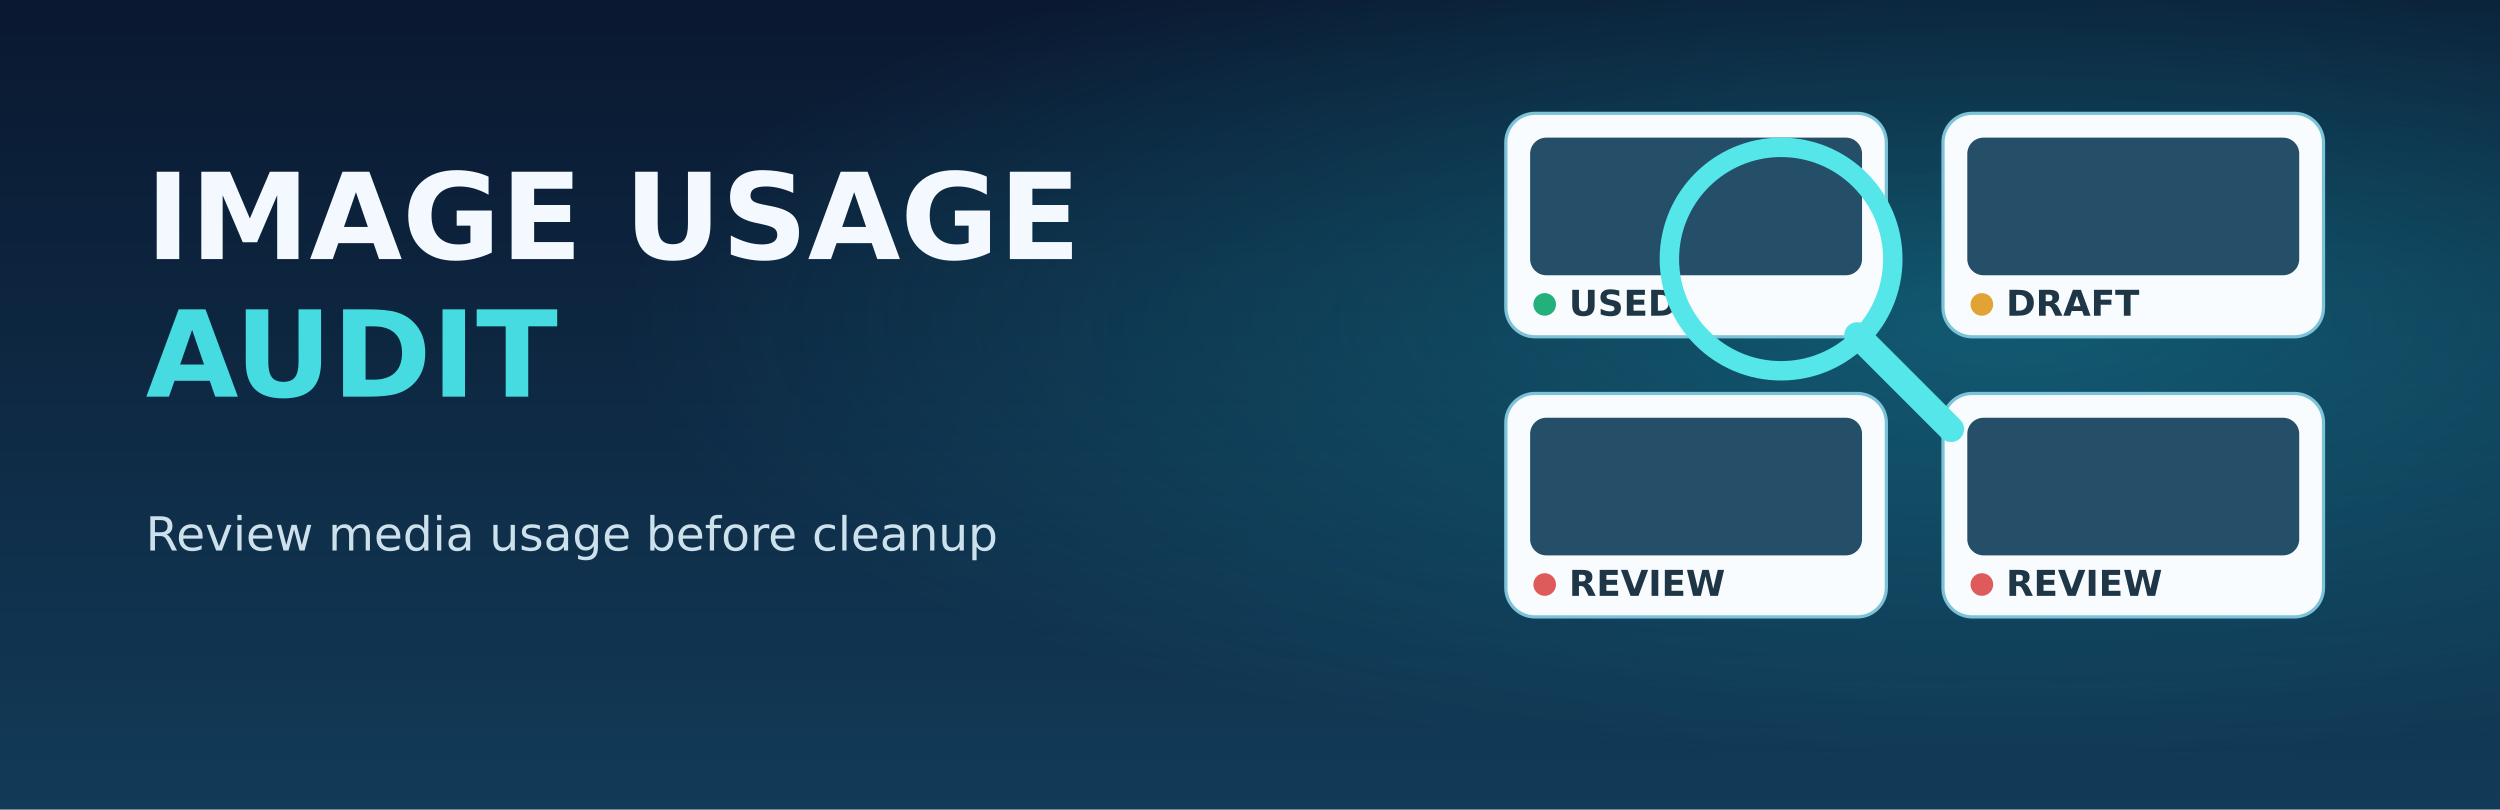
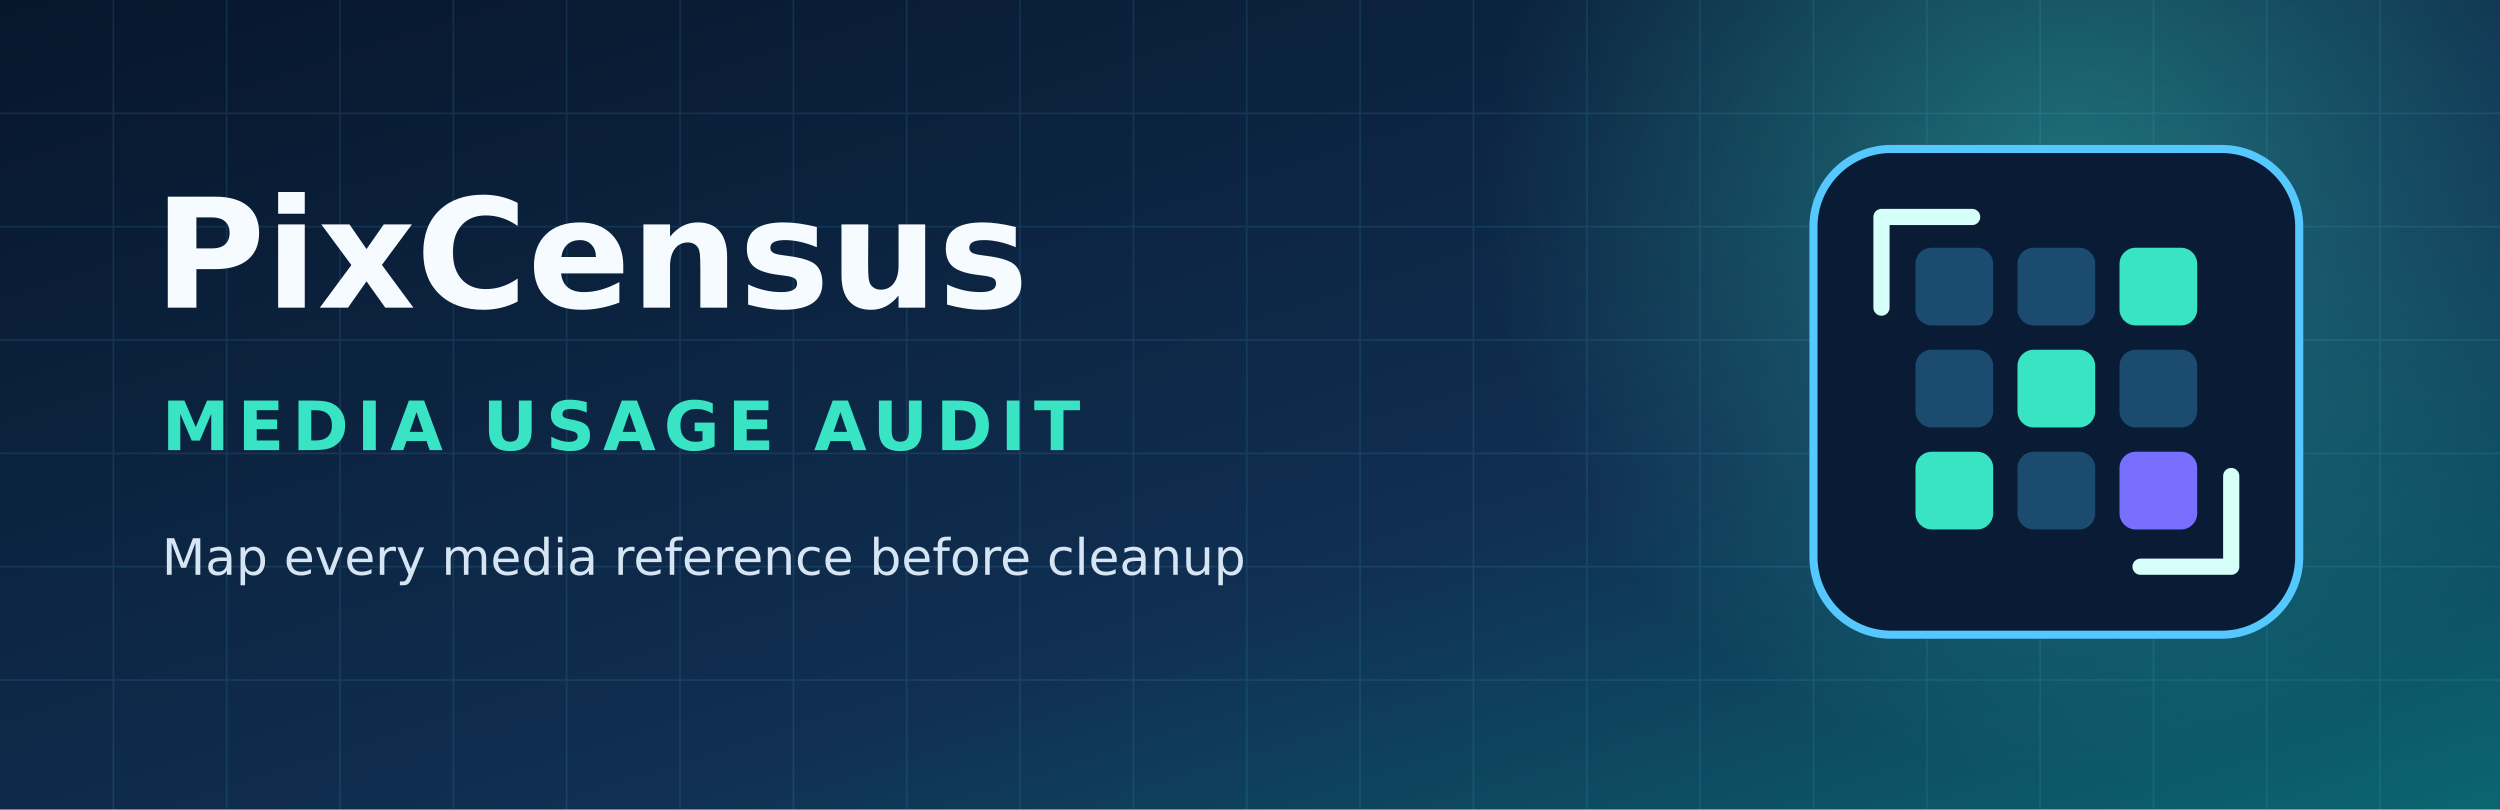
<svg xmlns="http://www.w3.org/2000/svg" viewBox="0 0 1544 500" role="img" aria-labelledby="title desc">
  <defs>
-     <linearGradient id="bg" x1="0" y1="0" x2="0" y2="1">
-       <stop offset="0" stop-color="#0a1830" />
-       <stop offset="1" stop-color="#123b58" />
+     <linearGradient id="bg" x1="0" y1="0" x2="1" y2="1">
+       <stop stop-color="#07162b" />
+       <stop offset=".62" stop-color="#102f52" />
+       <stop offset="1" stop-color="#0b6670" />
    </linearGradient>
-     <radialGradient id="glow" cx="80%" cy="40%" r="55%">
-       <stop offset="0" stop-color="#19becf" stop-opacity=".34" />
-       <stop offset="1" stop-color="#19becf" stop-opacity="0" />
+     <radialGradient id="glow">
+       <stop stop-color="#38e4c4" stop-opacity=".38" />
+       <stop offset="1" stop-color="#38e4c4" stop-opacity="0" />
    </radialGradient>
  </defs>
  <rect width="1544" height="500" fill="url(#bg)" />
-   <rect width="1544" height="500" fill="url(#glow)" />
-   <g fill="#f4f9ff" font-family="DejaVu Sans, Arial, sans-serif" font-weight="700">
-     <text x="90" y="160" font-size="74">IMAGE USAGE</text>
-     <text x="90" y="245" font-size="74" fill="#45dbe0">AUDIT</text>
+   <circle cx="1280" cy="120" r="360" fill="url(#glow)" />
+   <g opacity=".12" stroke="#55c9ff">
+     <path d="M0 70h1544M0 140h1544M0 210h1544M0 280h1544M0 350h1544M0 420h1544" />
+     <path d="M70 0v500M140 0v500M210 0v500M280 0v500M350 0v500M420 0v500M490 0v500M560 0v500M630 0v500M700 0v500M770 0v500M840 0v500M910 0v500M980 0v500M1050 0v500M1120 0v500M1190 0v500M1260 0v500M1330 0v500M1400 0v500M1470 0v500" />
  </g>
-   <text x="90" y="340" fill="#cde1ec" font-family="DejaVu Sans, Arial, sans-serif" font-size="29">Review media usage before cleanup</text>
-   <g transform="translate(930 70)">
-     <g fill="#f8fcff" stroke="#7dc3d8" stroke-width="2">
-       <rect width="235" height="138" rx="18" />
-       <rect x="270" width="235" height="138" rx="18" />
-       <rect y="173" width="235" height="138" rx="18" />
-       <rect x="270" y="173" width="235" height="138" rx="18" />
+   <g font-family="DejaVu Sans,Arial,sans-serif">
+     <text x="95" y="190" fill="#f6fbff" font-size="94" font-weight="700">PixCensus</text>
+     <text x="100" y="278" fill="#38e4c4" font-size="42" font-weight="700" letter-spacing="5">MEDIA USAGE AUDIT</text>
+     <text x="100" y="355" fill="#d6e5f3" font-size="31">Map every media reference before cleanup</text>
+   </g>
+   <g transform="translate(1120 92)">
+     <rect width="300" height="300" rx="48" fill="#091b35" stroke="#55c9ff" stroke-width="5" />
+     <g fill="#1b4c70">
+       <rect x="63" y="61" width="48" height="48" rx="10" />
+       <rect x="126" y="61" width="48" height="48" rx="10" />
+       <rect x="63" y="124" width="48" height="48" rx="10" />
+       <rect x="189" y="124" width="48" height="48" rx="10" />
+       <rect x="126" y="187" width="48" height="48" rx="10" />
    </g>
-     <g fill="#254f69">
-       <rect x="15" y="15" width="205" height="85" rx="10" />
-       <rect x="285" y="15" width="205" height="85" rx="10" />
-       <rect x="15" y="188" width="205" height="85" rx="10" />
-       <rect x="285" y="188" width="205" height="85" rx="10" />
+     <g fill="#38e4c4">
+       <rect x="189" y="61" width="48" height="48" rx="10" />
+       <rect x="126" y="124" width="48" height="48" rx="10" />
+       <rect x="63" y="187" width="48" height="48" rx="10" />
    </g>
-     <g font-family="DejaVu Sans, Arial, sans-serif" font-size="22" font-weight="700" fill="#1e3646">
-       <circle cx="24" cy="118" r="7" fill="#24b07a" />
-       <text x="39" y="125">USED</text>
-       <circle cx="294" cy="118" r="7" fill="#e1a434" />
-       <text x="309" y="125">DRAFT</text>
-       <circle cx="24" cy="291" r="7" fill="#df5b5b" />
-       <text x="39" y="298">REVIEW</text>
-       <circle cx="294" cy="291" r="7" fill="#df5b5b" />
-       <text x="309" y="298">REVIEW</text>
-     </g>
-     <circle cx="170" cy="90" r="69" fill="none" stroke="#54e6e8" stroke-width="12" />
-     <path d="m217 137 58 58" fill="none" stroke="#54e6e8" stroke-width="16" stroke-linecap="round" />
+     <rect x="189" y="187" width="48" height="48" rx="10" fill="#786fff" />
+     <path d="M42 98V42h56M258 202v56h-56" fill="none" stroke="#d7fffa" stroke-width="10" stroke-linecap="round" stroke-linejoin="round" />
  </g>
</svg>
